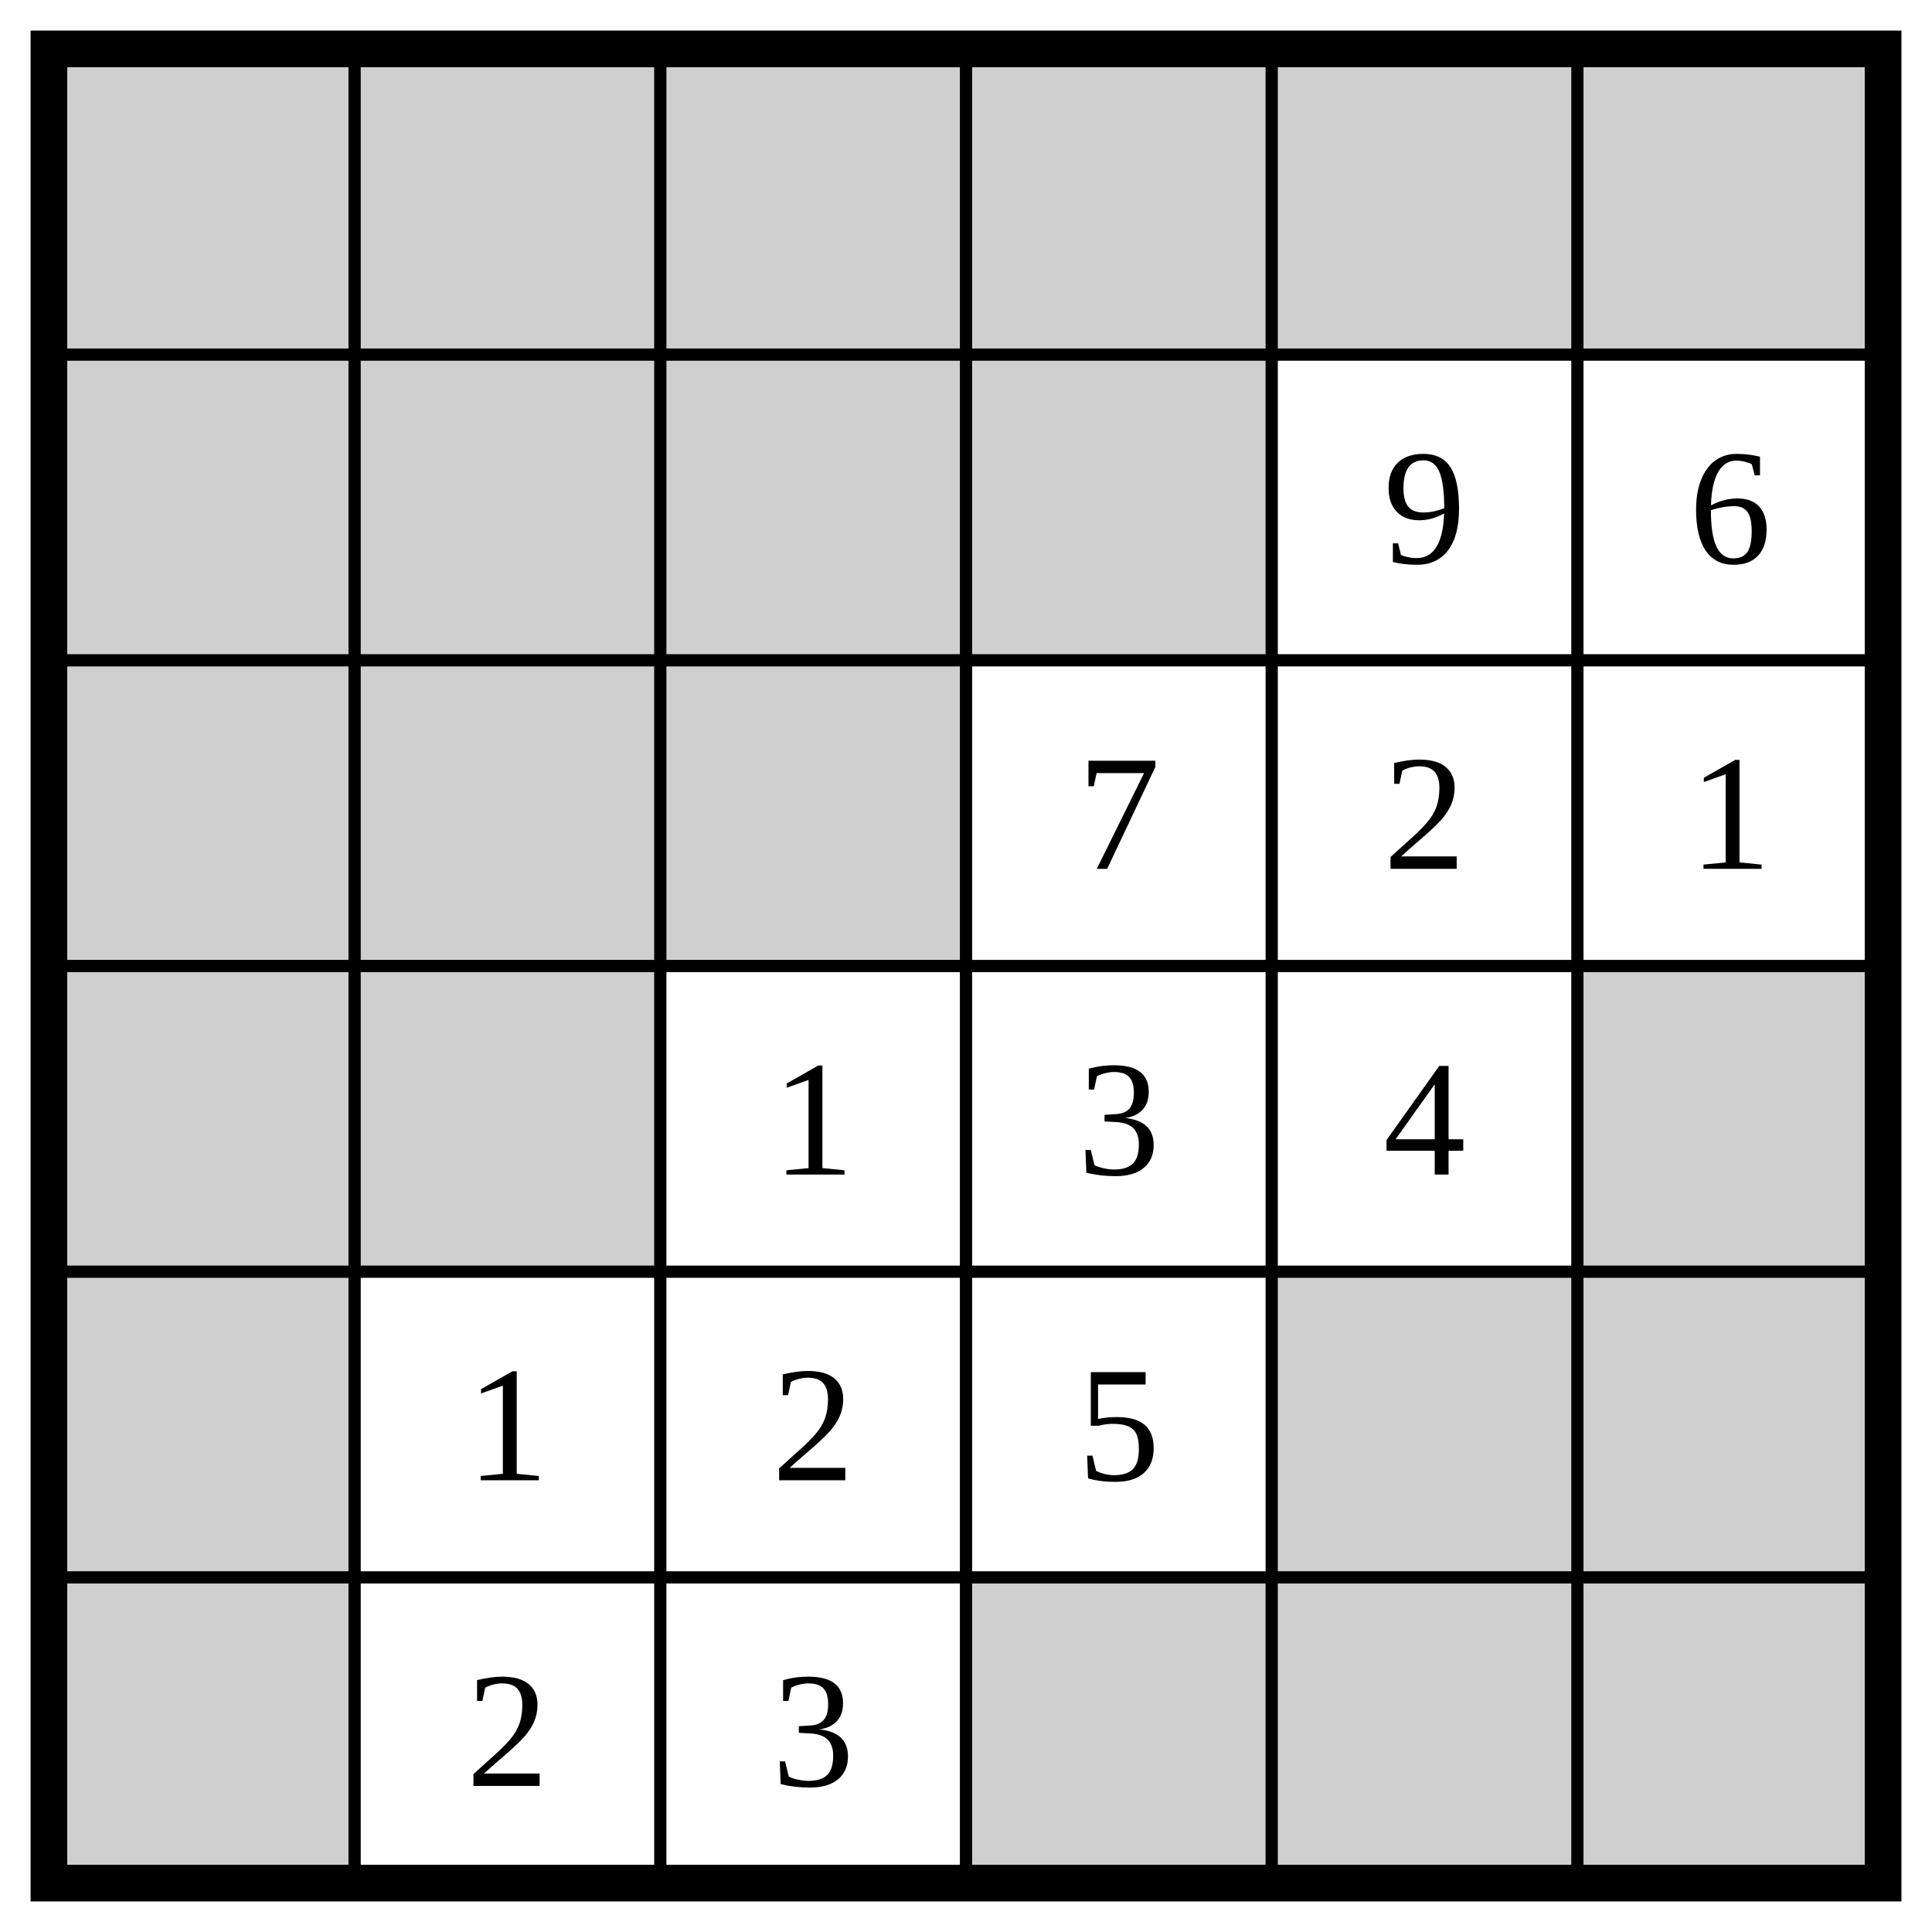
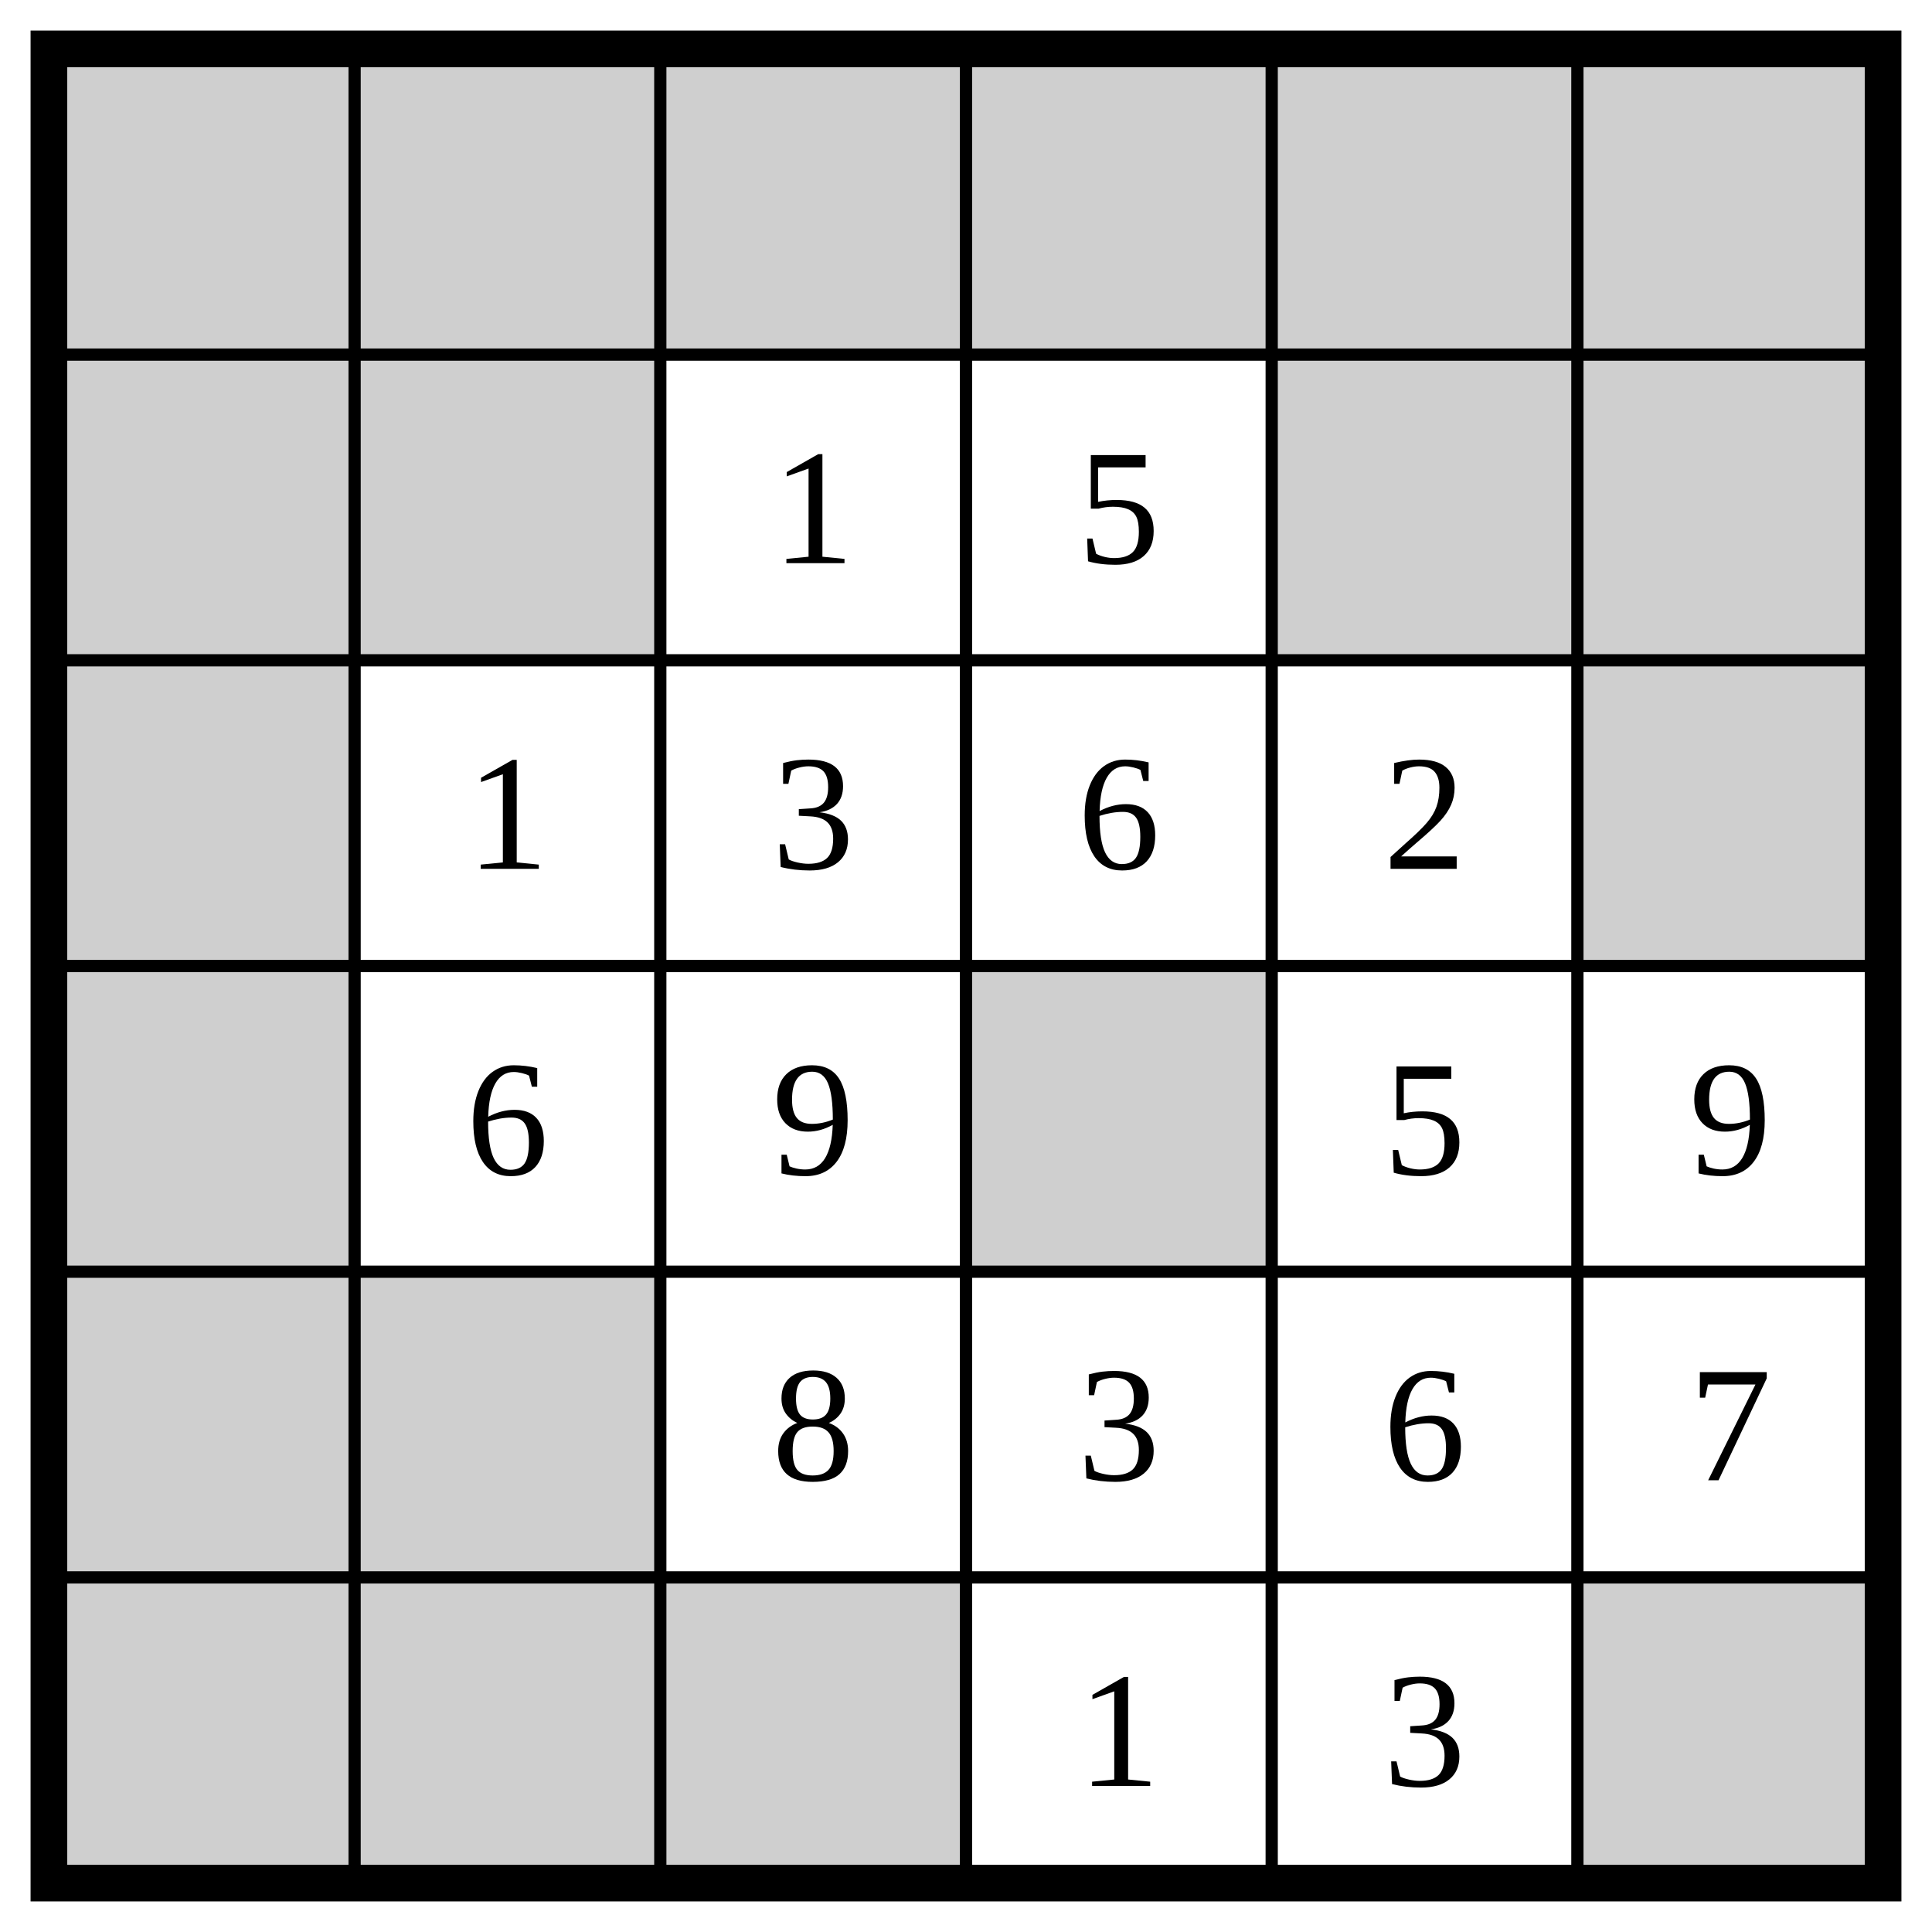
<svg xmlns="http://www.w3.org/2000/svg" class="p" viewBox="0 0 632 632" preserveAspectRatio="xMidYMid meet" shape-rendering="geometricPrecision">
  <g fill="#cfcfcf">
    <rect x="16" y="16" width="100" height="100" />
    <rect x="116" y="16" width="100" height="100" />
    <rect x="216" y="16" width="100" height="100" />
    <rect x="316" y="16" width="100" height="100" />
    <rect x="416" y="16" width="100" height="100" />
    <rect x="516" y="16" width="100" height="100" />
    <rect x="16" y="116" width="100" height="100" />
    <rect x="116" y="116" width="100" height="100" />
-     <rect x="216" y="116" width="100" height="100" />
-     <rect x="316" y="116" width="100" height="100" />
+     <rect x="416" y="116" width="100" height="100" />
+     <rect x="516" y="116" width="100" height="100" />
    <rect x="16" y="216" width="100" height="100" />
-     <rect x="116" y="216" width="100" height="100" />
-     <rect x="216" y="216" width="100" height="100" />
+     <rect x="516" y="216" width="100" height="100" />
    <rect x="16" y="316" width="100" height="100" />
-     <rect x="116" y="316" width="100" height="100" />
-     <rect x="516" y="316" width="100" height="100" />
+     <rect x="316" y="316" width="100" height="100" />
    <rect x="16" y="416" width="100" height="100" />
-     <rect x="416" y="416" width="100" height="100" />
-     <rect x="516" y="416" width="100" height="100" />
+     <rect x="116" y="416" width="100" height="100" />
    <rect x="16" y="516" width="100" height="100" />
-     <rect x="316" y="516" width="100" height="100" />
-     <rect x="416" y="516" width="100" height="100" />
+     <rect x="116" y="516" width="100" height="100" />
+     <rect x="216" y="516" width="100" height="100" />
    <rect x="516" y="516" width="100" height="100" />
  </g>
  <path d="M16 116H616M116 16V616M16 216H616M216 16V616M16 316H616M316 16V616M16 416H616M416 16V616M16 516H616M516 16V616" fill="none" stroke="#000" stroke-width="4" stroke-linecap="square" />
  <rect x="16" y="16" width="600" height="600" fill="none" stroke="#000" stroke-width="12" />
  <g fill="#000" font-size="54" text-anchor="middle" dominant-baseline="central">
-     <text x="466" y="166">9</text>
-     <text x="566" y="166">6</text>
-     <text x="366" y="266">7</text>
+     <text x="266" y="166">1</text>
+     <text x="366" y="166">5</text>
+     <text x="166" y="266">1</text>
+     <text x="266" y="266">3</text>
+     <text x="366" y="266">6</text>
    <text x="466" y="266">2</text>
-     <text x="566" y="266">1</text>
-     <text x="266" y="366">1</text>
-     <text x="366" y="366">3</text>
-     <text x="466" y="366">4</text>
-     <text x="166" y="466">1</text>
-     <text x="266" y="466">2</text>
-     <text x="366" y="466">5</text>
-     <text x="166" y="566">2</text>
-     <text x="266" y="566">3</text>
+     <text x="166" y="366">6</text>
+     <text x="266" y="366">9</text>
+     <text x="466" y="366">5</text>
+     <text x="566" y="366">9</text>
+     <text x="266" y="466">8</text>
+     <text x="366" y="466">3</text>
+     <text x="466" y="466">6</text>
+     <text x="566" y="466">7</text>
+     <text x="366" y="566">1</text>
+     <text x="466" y="566">3</text>
  </g>
</svg>
